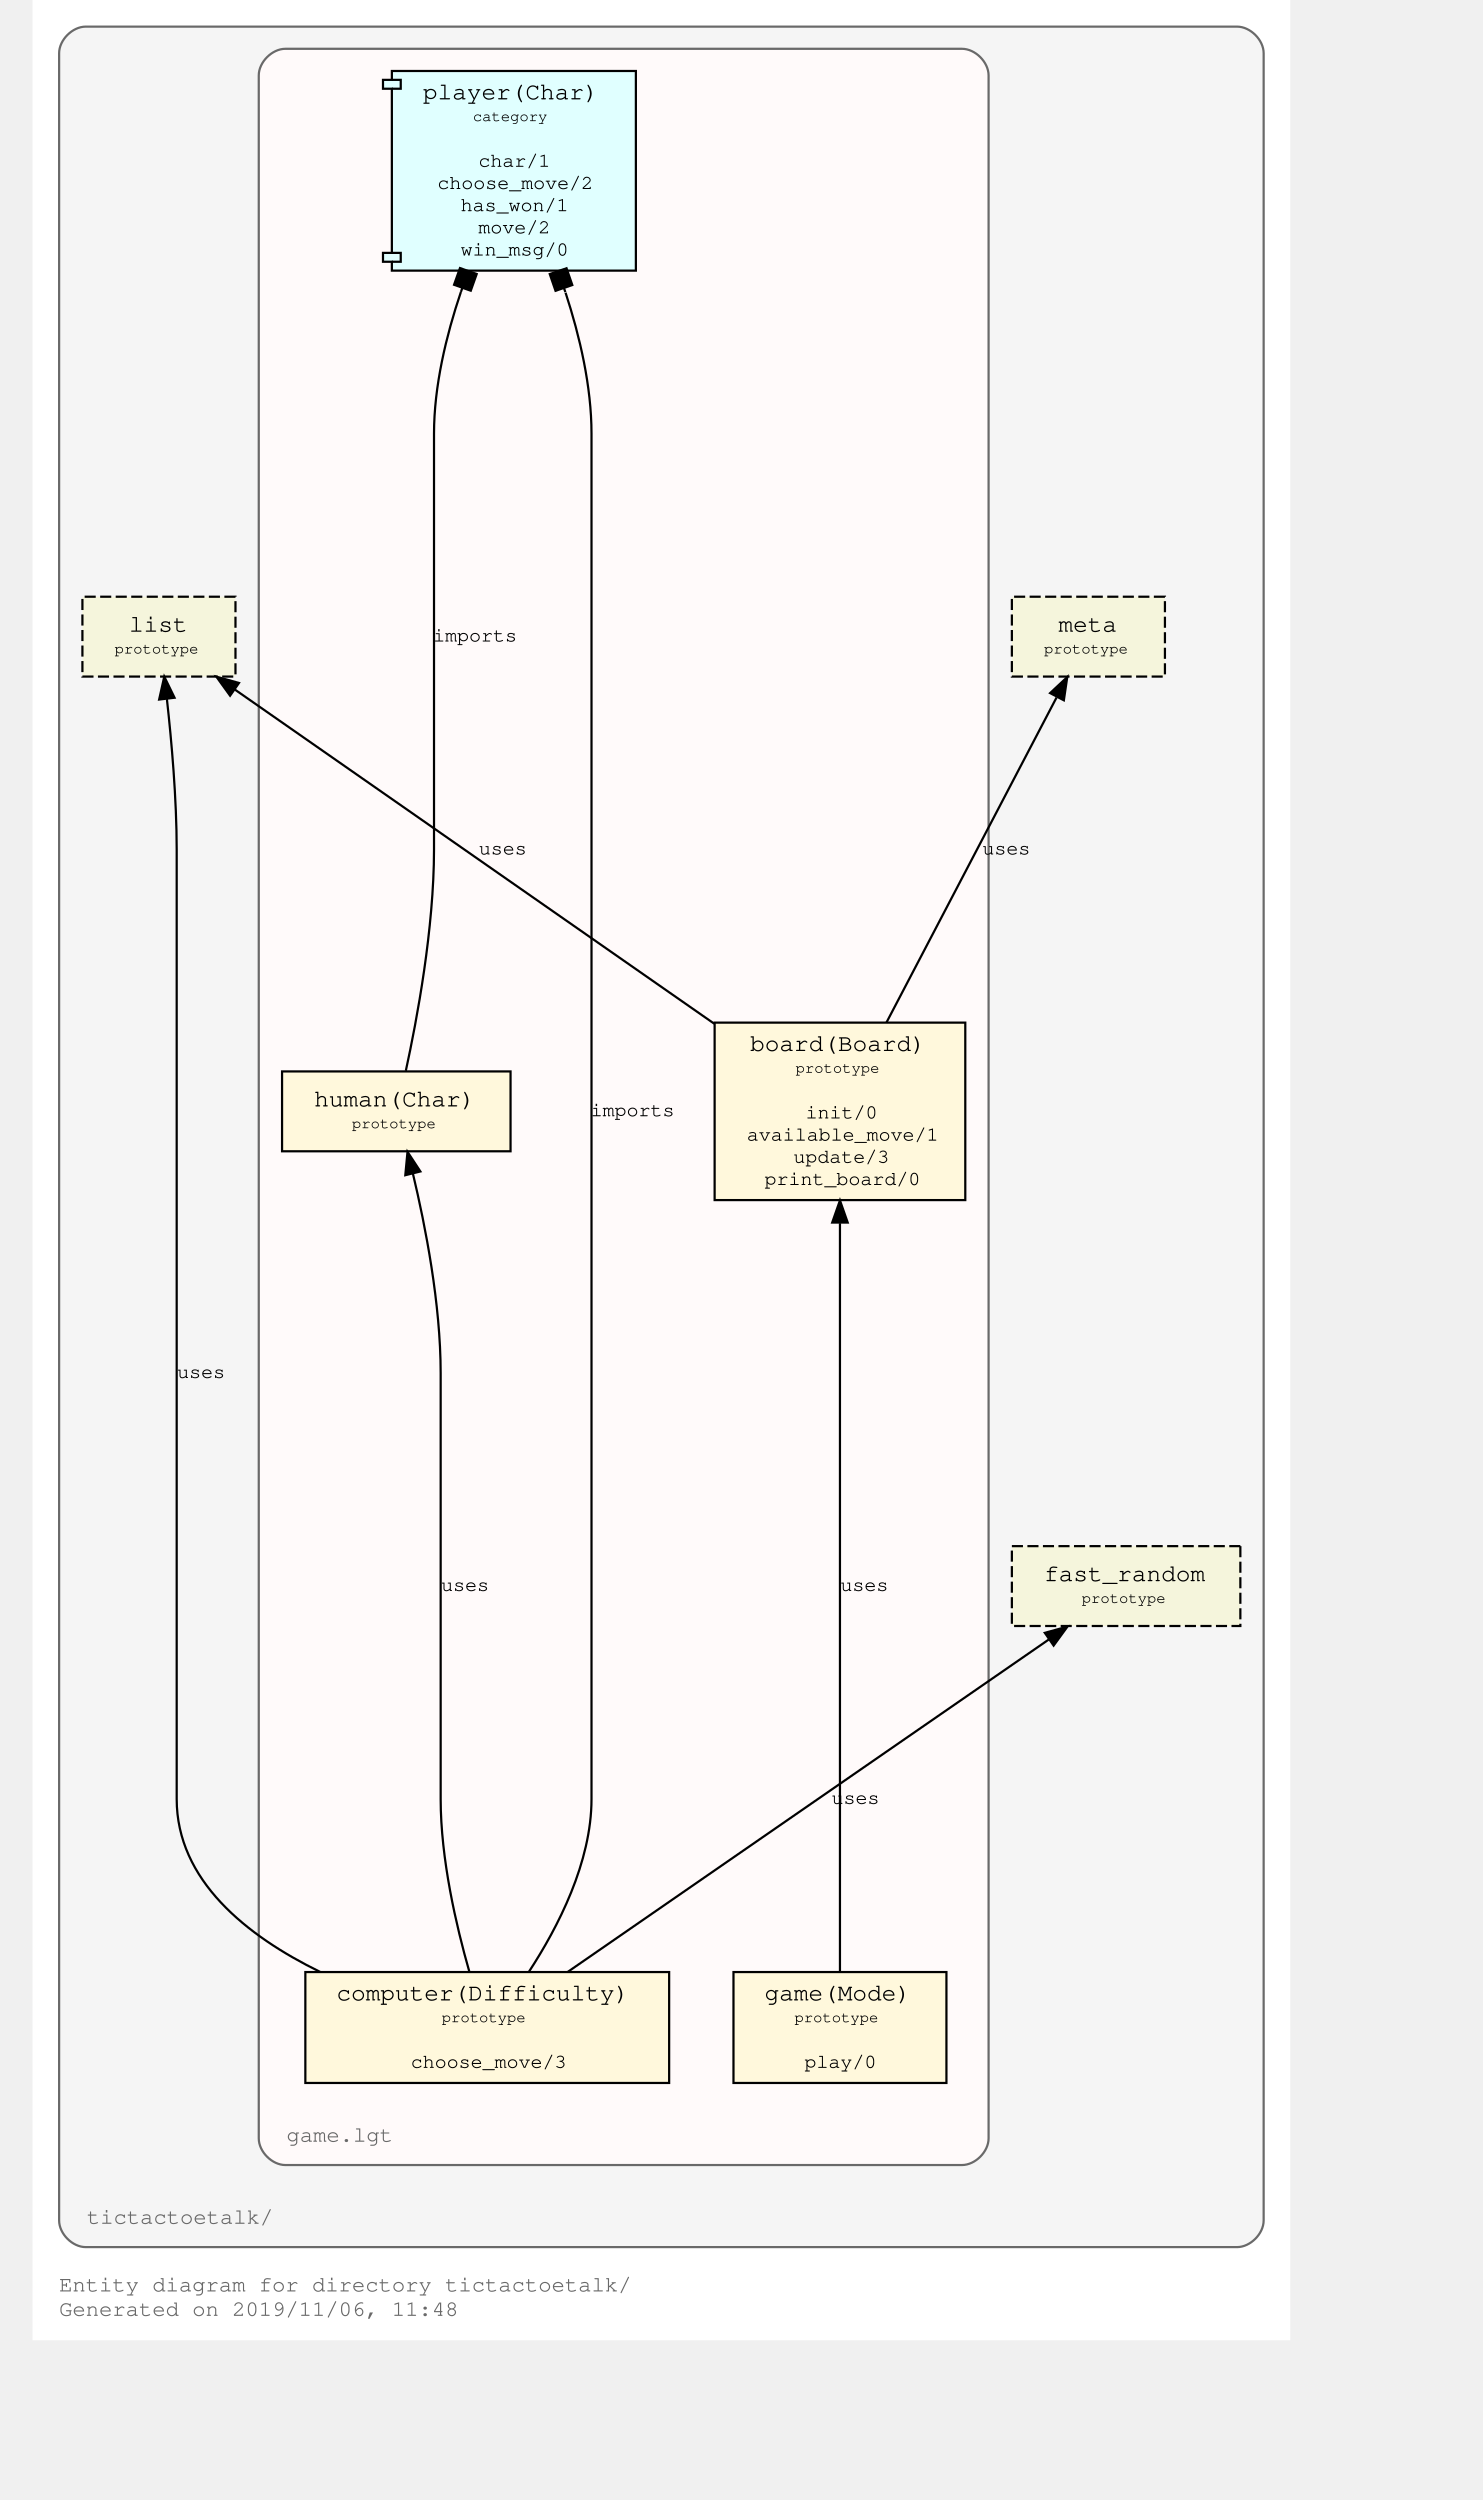
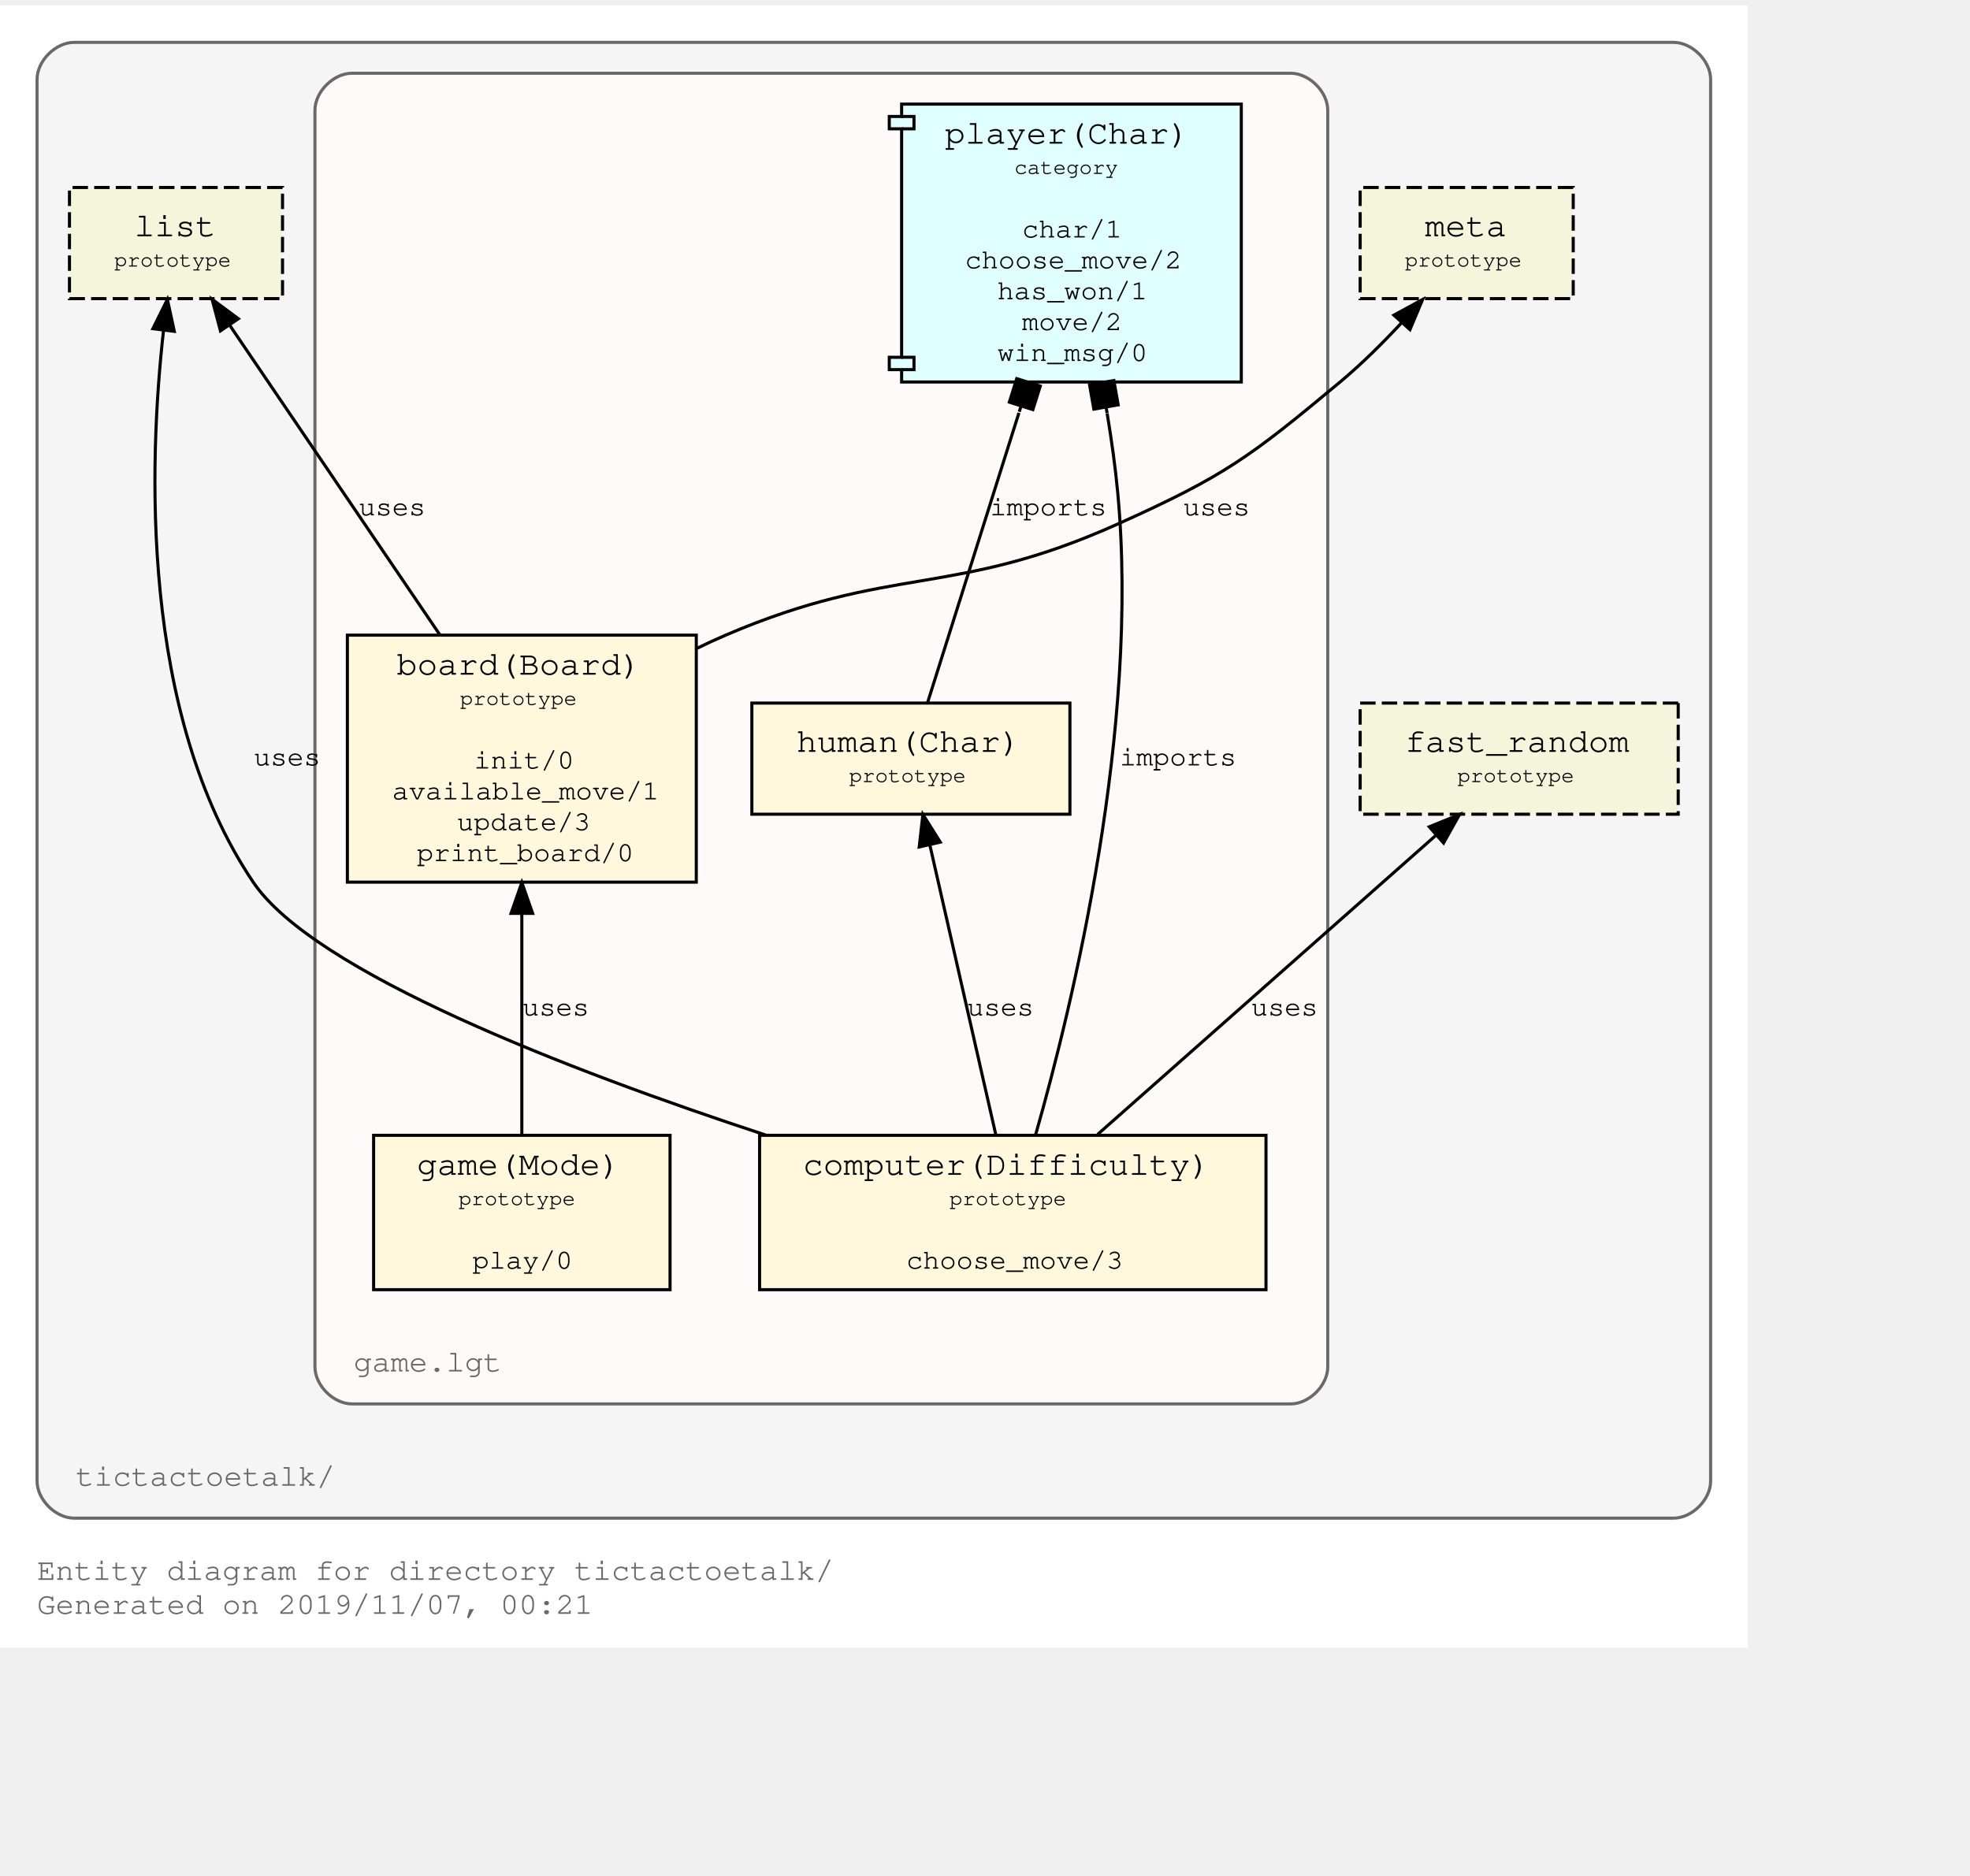
- <svg xmlns="http://www.w3.org/2000/svg" xmlns:xlink="http://www.w3.org/1999/xlink" width="711pt" height="1199pt" viewBox="72.00 72.00 639.00 1127.00">
-   <g id="graph0" class="graph" transform="scale(1 1) rotate(0) translate(76 1123)">
-     <polygon fill="#ffffff" stroke="transparent" points="-4,4 -4,-1051 563,-1051 563,4 -4,4" />
-     <text text-anchor="start" x="8" y="-18" font-family="Courier,monospace" font-size="10.00" fill="#696969">Entity diagram for directory tictactoetalk/</text>
-     <text text-anchor="start" x="8" y="-7" font-family="Courier,monospace" font-size="10.00" fill="#696969">Generated on 2019/11/06, 11:48</text>
+ <svg xmlns="http://www.w3.org/2000/svg" xmlns:xlink="http://www.w3.org/1999/xlink" width="710pt" height="676pt" viewBox="72.00 72.00 638.00 604.00">
+   <g id="graph0" class="graph" transform="scale(1 1) rotate(0) translate(76 600)">
+     <polygon fill="white" stroke="transparent" points="-4,4 -4,-528 562,-528 562,4 -4,4" />
+     <text text-anchor="start" x="8" y="-18" font-family="Courier,monospace" font-size="10.00" fill="dimgray">Entity diagram for directory tictactoetalk/</text>
+     <text text-anchor="start" x="8" y="-7" font-family="Courier,monospace" font-size="10.00" fill="dimgray">Generated on 2019/11/07, 00:21</text>
    <g id="clust1" class="cluster">
      <g id="a_clust1">
        <a xlink:title="tictactoetalk/">
-           <path fill="#f5f5f5" stroke="#696969" d="M20,-38C20,-38 539,-38 539,-38 545,-38 551,-44 551,-50 551,-50 551,-1027 551,-1027 551,-1033 545,-1039 539,-1039 539,-1039 20,-1039 20,-1039 14,-1039 8,-1033 8,-1027 8,-1027 8,-50 8,-50 8,-44 14,-38 20,-38" />
-           <text text-anchor="start" x="20.5" y="-48.5" font-family="Courier,monospace" font-size="10.00" fill="#696969">tictactoetalk/</text>
+           <path fill="whitesmoke" stroke="dimgray" d="M20,-38C20,-38 538,-38 538,-38 544,-38 550,-44 550,-50 550,-50 550,-504 550,-504 550,-510 544,-516 538,-516 538,-516 20,-516 20,-516 14,-516 8,-510 8,-504 8,-504 8,-50 8,-50 8,-44 14,-38 20,-38" />
+           <text text-anchor="start" x="20.5" y="-48.5" font-family="Courier,monospace" font-size="10.00" fill="dimgray">tictactoetalk/</text>
        </a>
      </g>
    </g>
    <g id="clust3" class="cluster">
      <g id="a_clust3">
        <a xlink:title="tictactoetalk/game.lgt">
-           <path fill="#fffafa" stroke="#696969" d="M110,-75C110,-75 415,-75 415,-75 421,-75 427,-81 427,-87 427,-87 427,-1017 427,-1017 427,-1023 421,-1029 415,-1029 415,-1029 110,-1029 110,-1029 104,-1029 98,-1023 98,-1017 98,-1017 98,-87 98,-87 98,-81 104,-75 110,-75" />
-           <text text-anchor="start" x="110.5" y="-85.5" font-family="Courier,monospace" font-size="10.00" fill="#696969">game.lgt</text>
+           <path fill="snow" stroke="dimgray" d="M110,-75C110,-75 414,-75 414,-75 420,-75 426,-81 426,-87 426,-87 426,-494 426,-494 426,-500 420,-506 414,-506 414,-506 110,-506 110,-506 104,-506 98,-500 98,-494 98,-494 98,-87 98,-87 98,-81 104,-75 110,-75" />
+           <text text-anchor="start" x="110.5" y="-85.5" font-family="Courier,monospace" font-size="10.00" fill="dimgray">game.lgt</text>
        </a>
      </g>
    </g>
    <g id="node1" class="node">
      <g id="a_node1">
        <a xlink:title="prototype">
-           <polygon fill="#fff8dc" stroke="#000000" points="416.5,-590 303.5,-590 303.5,-510 416.5,-510 416.5,-590" />
-           <text text-anchor="start" x="312" y="-577.8" font-family="Courier,monospace" font-size="9.00" fill="#000000"> </text>
-           <text text-anchor="start" x="319.5" y="-577.2" font-family="Courier,monospace" font-size="11.00" fill="#000000">board(Board)</text>
-           <text text-anchor="start" x="403" y="-577.8" font-family="Courier,monospace" font-size="9.00" fill="#000000"> </text>
-           <text text-anchor="start" x="312" y="-566.8" font-family="Courier,monospace" font-size="9.00" fill="#000000"> </text>
-           <text text-anchor="start" x="340" y="-567.4" font-family="Courier,monospace" font-size="7.00" fill="#000000">prototype</text>
-           <text text-anchor="start" x="403" y="-566.8" font-family="Courier,monospace" font-size="9.00" fill="#000000"> </text>
-           <text text-anchor="start" x="312" y="-556.8" font-family="Courier,monospace" font-size="9.00" fill="#000000"> </text>
-           <text text-anchor="start" x="312" y="-546.8" font-family="Courier,monospace" font-size="9.00" fill="#000000"> </text>
-           <text text-anchor="start" x="344.5" y="-546.8" font-family="Courier,monospace" font-size="9.00" fill="#000000">init/0</text>
-           <text text-anchor="start" x="403" y="-546.8" font-family="Courier,monospace" font-size="9.00" fill="#000000"> </text>
-           <text text-anchor="start" x="312" y="-536.8" font-family="Courier,monospace" font-size="9.00" fill="#000000"> </text>
-           <text text-anchor="start" x="318" y="-536.8" font-family="Courier,monospace" font-size="9.00" fill="#000000">available_move/1</text>
-           <text text-anchor="start" x="403" y="-536.8" font-family="Courier,monospace" font-size="9.00" fill="#000000"> </text>
-           <text text-anchor="start" x="312" y="-526.8" font-family="Courier,monospace" font-size="9.00" fill="#000000"> </text>
-           <text text-anchor="start" x="339" y="-526.8" font-family="Courier,monospace" font-size="9.00" fill="#000000">update/3</text>
-           <text text-anchor="start" x="403" y="-526.8" font-family="Courier,monospace" font-size="9.00" fill="#000000"> </text>
-           <text text-anchor="start" x="312" y="-516.8" font-family="Courier,monospace" font-size="9.00" fill="#000000"> </text>
-           <text text-anchor="start" x="326" y="-516.8" font-family="Courier,monospace" font-size="9.00" fill="#000000">print_board/0</text>
-           <text text-anchor="start" x="403" y="-516.8" font-family="Courier,monospace" font-size="9.00" fill="#000000"> </text>
+           <polygon fill="cornsilk" stroke="black" points="221.5,-324 108.5,-324 108.5,-244 221.5,-244 221.5,-324" />
+           <text text-anchor="start" x="117" y="-311.8" font-family="Courier,monospace" font-size="9.00"> </text>
+           <text text-anchor="start" x="124.5" y="-311.2" font-family="Courier,monospace" font-size="11.00">board(Board)</text>
+           <text text-anchor="start" x="208" y="-311.8" font-family="Courier,monospace" font-size="9.00"> </text>
+           <text text-anchor="start" x="117" y="-300.8" font-family="Courier,monospace" font-size="9.00"> </text>
+           <text text-anchor="start" x="145" y="-301.4" font-family="Courier,monospace" font-size="7.00">prototype</text>
+           <text text-anchor="start" x="208" y="-300.8" font-family="Courier,monospace" font-size="9.00"> </text>
+           <text text-anchor="start" x="117" y="-290.8" font-family="Courier,monospace" font-size="9.00"> </text>
+           <text text-anchor="start" x="117" y="-280.8" font-family="Courier,monospace" font-size="9.00"> </text>
+           <text text-anchor="start" x="149.5" y="-280.8" font-family="Courier,monospace" font-size="9.00">init/0</text>
+           <text text-anchor="start" x="208" y="-280.8" font-family="Courier,monospace" font-size="9.00"> </text>
+           <text text-anchor="start" x="117" y="-270.8" font-family="Courier,monospace" font-size="9.00"> </text>
+           <text text-anchor="start" x="123" y="-270.8" font-family="Courier,monospace" font-size="9.00">available_move/1</text>
+           <text text-anchor="start" x="208" y="-270.8" font-family="Courier,monospace" font-size="9.00"> </text>
+           <text text-anchor="start" x="117" y="-260.8" font-family="Courier,monospace" font-size="9.00"> </text>
+           <text text-anchor="start" x="144" y="-260.8" font-family="Courier,monospace" font-size="9.00">update/3</text>
+           <text text-anchor="start" x="208" y="-260.8" font-family="Courier,monospace" font-size="9.00"> </text>
+           <text text-anchor="start" x="117" y="-250.8" font-family="Courier,monospace" font-size="9.00"> </text>
+           <text text-anchor="start" x="131" y="-250.8" font-family="Courier,monospace" font-size="9.00">print_board/0</text>
+           <text text-anchor="start" x="208" y="-250.8" font-family="Courier,monospace" font-size="9.00"> </text>
        </a>
      </g>
    </g>
    <g id="node6" class="node">
      <g id="a_node6">
        <a xlink:title="prototype">
-           <polygon fill="#f5f5dc" stroke="#000000" stroke-dasharray="5,2" points="87.5,-782 18.5,-782 18.5,-746 87.5,-746 87.5,-782" />
-           <text text-anchor="start" x="27" y="-766.8" font-family="Courier,monospace" font-size="9.00" fill="#000000"> </text>
-           <text text-anchor="start" x="39.5" y="-766.2" font-family="Courier,monospace" font-size="11.00" fill="#000000">list</text>
-           <text text-anchor="start" x="74" y="-766.8" font-family="Courier,monospace" font-size="9.00" fill="#000000"> </text>
-           <text text-anchor="start" x="27" y="-755.8" font-family="Courier,monospace" font-size="9.00" fill="#000000"> </text>
-           <text text-anchor="start" x="33" y="-756.4" font-family="Courier,monospace" font-size="7.00" fill="#000000">prototype</text>
-           <text text-anchor="start" x="74" y="-755.8" font-family="Courier,monospace" font-size="9.00" fill="#000000"> </text>
+           <polygon fill="beige" stroke="black" stroke-dasharray="5,2" points="87.5,-469 18.5,-469 18.5,-433 87.5,-433 87.5,-469" />
+           <text text-anchor="start" x="27" y="-453.8" font-family="Courier,monospace" font-size="9.00"> </text>
+           <text text-anchor="start" x="39.5" y="-453.2" font-family="Courier,monospace" font-size="11.00">list</text>
+           <text text-anchor="start" x="74" y="-453.8" font-family="Courier,monospace" font-size="9.00"> </text>
+           <text text-anchor="start" x="27" y="-442.8" font-family="Courier,monospace" font-size="9.00"> </text>
+           <text text-anchor="start" x="33" y="-443.4" font-family="Courier,monospace" font-size="7.00">prototype</text>
+           <text text-anchor="start" x="74" y="-442.8" font-family="Courier,monospace" font-size="9.00"> </text>
        </a>
      </g>
    </g>
    <g id="edge1" class="edge">
-       <path fill="none" stroke="#000000" d="M303.334,-589.5C239.984,-633.659 139.444,-703.742 87.142,-740.201" />
-       <polygon fill="#000000" stroke="#000000" points="85.072,-737.377 78.87,-745.967 89.075,-743.12 85.072,-737.377" />
+       <path fill="none" stroke="black" d="M138.46,-324.1C117.42,-355.1 88.63,-397.52 70.42,-424.34" />
+       <polygon fill="black" stroke="black" points="67.4,-422.56 64.68,-432.8 73.19,-426.49 67.4,-422.56" />
      <g id="a_edge1-label">
        <a xlink:title="uses">
-           <text text-anchor="middle" x="208" y="-665.8" font-family="Courier,monospace" font-size="9.00" fill="#000000">uses</text>
+           <text text-anchor="middle" x="123" y="-362.8" font-family="Courier,monospace" font-size="9.00">uses</text>
        </a>
      </g>
    </g>
    <g id="node7" class="node">
      <g id="a_node7">
        <a xlink:title="prototype">
-           <polygon fill="#f5f5dc" stroke="#000000" stroke-dasharray="5,2" points="506.5,-782 437.5,-782 437.5,-746 506.5,-746 506.5,-782" />
-           <text text-anchor="start" x="446" y="-766.8" font-family="Courier,monospace" font-size="9.00" fill="#000000"> </text>
-           <text text-anchor="start" x="458.5" y="-766.2" font-family="Courier,monospace" font-size="11.00" fill="#000000">meta</text>
-           <text text-anchor="start" x="493" y="-766.8" font-family="Courier,monospace" font-size="9.00" fill="#000000"> </text>
-           <text text-anchor="start" x="446" y="-755.8" font-family="Courier,monospace" font-size="9.00" fill="#000000"> </text>
-           <text text-anchor="start" x="452" y="-756.4" font-family="Courier,monospace" font-size="7.00" fill="#000000">prototype</text>
-           <text text-anchor="start" x="493" y="-755.8" font-family="Courier,monospace" font-size="9.00" fill="#000000"> </text>
+           <polygon fill="beige" stroke="black" stroke-dasharray="5,2" points="505.5,-469 436.5,-469 436.5,-433 505.5,-433 505.5,-469" />
+           <text text-anchor="start" x="445" y="-453.8" font-family="Courier,monospace" font-size="9.00"> </text>
+           <text text-anchor="start" x="457.5" y="-453.2" font-family="Courier,monospace" font-size="11.00">meta</text>
+           <text text-anchor="start" x="492" y="-453.8" font-family="Courier,monospace" font-size="9.00"> </text>
+           <text text-anchor="start" x="445" y="-442.8" font-family="Courier,monospace" font-size="9.00"> </text>
+           <text text-anchor="start" x="451" y="-443.4" font-family="Courier,monospace" font-size="7.00">prototype</text>
+           <text text-anchor="start" x="492" y="-442.8" font-family="Courier,monospace" font-size="9.00"> </text>
        </a>
      </g>
    </g>
    <g id="edge2" class="edge">
-       <path fill="none" stroke="#000000" d="M380.935,-590.001C403.311,-632.756 438.186,-699.391 457.643,-736.568" />
-       <polygon fill="#000000" stroke="#000000" points="454.732,-738.554 462.47,-745.791 460.934,-735.308 454.732,-738.554" />
+       <path fill="none" stroke="black" d="M221.76,-319.75C224.85,-321.26 227.94,-322.69 231,-324 284.92,-347.11 304.49,-335.95 358,-360 392.64,-375.57 400.82,-381.69 430,-406 436.92,-411.76 443.83,-418.64 449.95,-425.22" />
+       <polygon fill="black" stroke="black" points="447.43,-427.65 456.73,-432.73 452.63,-422.96 447.43,-427.65" />
      <g id="a_edge2-label">
        <a xlink:title="uses">
-           <text text-anchor="middle" x="435" y="-665.8" font-family="Courier,monospace" font-size="9.00" fill="#000000">uses</text>
+           <text text-anchor="middle" x="390" y="-362.8" font-family="Courier,monospace" font-size="9.00">uses</text>
        </a>
      </g>
    </g>
    <g id="node2" class="node">
      <g id="a_node2">
        <a xlink:title="prototype">
-           <polygon fill="#fff8dc" stroke="#000000" points="211.5,-568 108.5,-568 108.5,-532 211.5,-532 211.5,-568" />
-           <text text-anchor="start" x="117" y="-552.8" font-family="Courier,monospace" font-size="9.00" fill="#000000"> </text>
-           <text text-anchor="start" x="123" y="-552.2" font-family="Courier,monospace" font-size="11.00" fill="#000000">human(Char)</text>
-           <text text-anchor="start" x="198" y="-552.8" font-family="Courier,monospace" font-size="9.00" fill="#000000"> </text>
-           <text text-anchor="start" x="117" y="-541.8" font-family="Courier,monospace" font-size="9.00" fill="#000000"> </text>
-           <text text-anchor="start" x="140" y="-542.4" font-family="Courier,monospace" font-size="7.00" fill="#000000">prototype</text>
-           <text text-anchor="start" x="198" y="-541.8" font-family="Courier,monospace" font-size="9.00" fill="#000000"> </text>
+           <polygon fill="cornsilk" stroke="black" points="342.5,-302 239.5,-302 239.5,-266 342.5,-266 342.5,-302" />
+           <text text-anchor="start" x="248" y="-286.8" font-family="Courier,monospace" font-size="9.00"> </text>
+           <text text-anchor="start" x="254" y="-286.2" font-family="Courier,monospace" font-size="11.00">human(Char)</text>
+           <text text-anchor="start" x="329" y="-286.8" font-family="Courier,monospace" font-size="9.00"> </text>
+           <text text-anchor="start" x="248" y="-275.8" font-family="Courier,monospace" font-size="9.00"> </text>
+           <text text-anchor="start" x="271" y="-276.4" font-family="Courier,monospace" font-size="7.00">prototype</text>
+           <text text-anchor="start" x="329" y="-275.8" font-family="Courier,monospace" font-size="9.00"> </text>
        </a>
      </g>
    </g>
    <g id="node5" class="node">
      <g id="a_node5">
        <a xlink:title="category">
-           <polygon fill="#e0ffff" stroke="#000000" points="268,-1019 158,-1019 158,-1015 154,-1015 154,-1011 158,-1011 158,-937 154,-937 154,-933 158,-933 158,-929 268,-929 268,-1019" />
-           <polyline fill="none" stroke="#000000" points="158,-1015 162,-1015 162,-1011 158,-1011 " />
-           <polyline fill="none" stroke="#000000" points="158,-937 162,-937 162,-933 158,-933 " />
-           <text text-anchor="start" x="166" y="-1006.8" font-family="Courier,monospace" font-size="9.00" fill="#000000"> </text>
-           <text text-anchor="start" x="172" y="-1006.2" font-family="Courier,monospace" font-size="11.00" fill="#000000">player(Char)</text>
-           <text text-anchor="start" x="254" y="-1006.8" font-family="Courier,monospace" font-size="9.00" fill="#000000"> </text>
-           <text text-anchor="start" x="166" y="-995.8" font-family="Courier,monospace" font-size="9.00" fill="#000000"> </text>
-           <text text-anchor="start" x="194.5" y="-996.4" font-family="Courier,monospace" font-size="7.00" fill="#000000">category</text>
-           <text text-anchor="start" x="254" y="-995.8" font-family="Courier,monospace" font-size="9.00" fill="#000000"> </text>
-           <text text-anchor="start" x="166" y="-985.8" font-family="Courier,monospace" font-size="9.00" fill="#000000"> </text>
-           <text text-anchor="start" x="166" y="-975.8" font-family="Courier,monospace" font-size="9.00" fill="#000000"> </text>
-           <text text-anchor="start" x="197" y="-975.8" font-family="Courier,monospace" font-size="9.00" fill="#000000">char/1</text>
-           <text text-anchor="start" x="254" y="-975.8" font-family="Courier,monospace" font-size="9.00" fill="#000000"> </text>
-           <text text-anchor="start" x="166" y="-965.8" font-family="Courier,monospace" font-size="9.00" fill="#000000"> </text>
-           <text text-anchor="start" x="178.5" y="-965.8" font-family="Courier,monospace" font-size="9.00" fill="#000000">choose_move/2</text>
-           <text text-anchor="start" x="254" y="-965.8" font-family="Courier,monospace" font-size="9.00" fill="#000000"> </text>
-           <text text-anchor="start" x="166" y="-955.8" font-family="Courier,monospace" font-size="9.00" fill="#000000"> </text>
-           <text text-anchor="start" x="189" y="-955.8" font-family="Courier,monospace" font-size="9.00" fill="#000000">has_won/1</text>
-           <text text-anchor="start" x="254" y="-955.8" font-family="Courier,monospace" font-size="9.00" fill="#000000"> </text>
-           <text text-anchor="start" x="166" y="-945.8" font-family="Courier,monospace" font-size="9.00" fill="#000000"> </text>
-           <text text-anchor="start" x="197" y="-945.8" font-family="Courier,monospace" font-size="9.00" fill="#000000">move/2</text>
-           <text text-anchor="start" x="254" y="-945.8" font-family="Courier,monospace" font-size="9.00" fill="#000000"> </text>
-           <text text-anchor="start" x="166" y="-935.8" font-family="Courier,monospace" font-size="9.00" fill="#000000"> </text>
-           <text text-anchor="start" x="189" y="-935.8" font-family="Courier,monospace" font-size="9.00" fill="#000000">win_msg/0</text>
-           <text text-anchor="start" x="254" y="-935.8" font-family="Courier,monospace" font-size="9.00" fill="#000000"> </text>
+           <polygon fill="lightcyan" stroke="black" points="398,-496 288,-496 288,-492 284,-492 284,-488 288,-488 288,-414 284,-414 284,-410 288,-410 288,-406 398,-406 398,-496" />
+           <polyline fill="none" stroke="black" points="288,-492 292,-492 292,-488 288,-488 " />
+           <polyline fill="none" stroke="black" points="288,-414 292,-414 292,-410 288,-410 " />
+           <text text-anchor="start" x="296" y="-483.8" font-family="Courier,monospace" font-size="9.00"> </text>
+           <text text-anchor="start" x="302" y="-483.2" font-family="Courier,monospace" font-size="11.00">player(Char)</text>
+           <text text-anchor="start" x="384" y="-483.8" font-family="Courier,monospace" font-size="9.00"> </text>
+           <text text-anchor="start" x="296" y="-472.8" font-family="Courier,monospace" font-size="9.00"> </text>
+           <text text-anchor="start" x="324.5" y="-473.4" font-family="Courier,monospace" font-size="7.00">category</text>
+           <text text-anchor="start" x="384" y="-472.8" font-family="Courier,monospace" font-size="9.00"> </text>
+           <text text-anchor="start" x="296" y="-462.8" font-family="Courier,monospace" font-size="9.00"> </text>
+           <text text-anchor="start" x="296" y="-452.8" font-family="Courier,monospace" font-size="9.00"> </text>
+           <text text-anchor="start" x="327" y="-452.8" font-family="Courier,monospace" font-size="9.00">char/1</text>
+           <text text-anchor="start" x="384" y="-452.8" font-family="Courier,monospace" font-size="9.00"> </text>
+           <text text-anchor="start" x="296" y="-442.8" font-family="Courier,monospace" font-size="9.00"> </text>
+           <text text-anchor="start" x="308.5" y="-442.8" font-family="Courier,monospace" font-size="9.00">choose_move/2</text>
+           <text text-anchor="start" x="384" y="-442.8" font-family="Courier,monospace" font-size="9.00"> </text>
+           <text text-anchor="start" x="296" y="-432.8" font-family="Courier,monospace" font-size="9.00"> </text>
+           <text text-anchor="start" x="319" y="-432.8" font-family="Courier,monospace" font-size="9.00">has_won/1</text>
+           <text text-anchor="start" x="384" y="-432.8" font-family="Courier,monospace" font-size="9.00"> </text>
+           <text text-anchor="start" x="296" y="-422.8" font-family="Courier,monospace" font-size="9.00"> </text>
+           <text text-anchor="start" x="327" y="-422.8" font-family="Courier,monospace" font-size="9.00">move/2</text>
+           <text text-anchor="start" x="384" y="-422.8" font-family="Courier,monospace" font-size="9.00"> </text>
+           <text text-anchor="start" x="296" y="-412.8" font-family="Courier,monospace" font-size="9.00"> </text>
+           <text text-anchor="start" x="319" y="-412.8" font-family="Courier,monospace" font-size="9.00">win_msg/0</text>
+           <text text-anchor="start" x="384" y="-412.8" font-family="Courier,monospace" font-size="9.00"> </text>
        </a>
      </g>
    </g>
    <g id="edge3" class="edge">
-       <path fill="none" stroke="#000000" d="M164.29,-568.278C169.326,-591.37 177,-632.4 177,-668 177,-668 177,-668 177,-855.5 177,-876.934 182.459,-899.644 189.125,-919.386" />
-       <polygon fill="#000000" stroke="#000000" points="196.245,-927.481 188.707,-930.159 186.029,-922.621 193.568,-919.943 196.245,-927.481" />
-       <polyline fill="none" stroke="#000000" points="189.798,-921.282 189.129,-919.397 " />
+       <path fill="none" stroke="black" d="M296.37,-302.04C303.31,-324.05 315.71,-363.42 325.99,-396.01" />
+       <polygon fill="black" stroke="black" points="332.91,-404.68 325.28,-407.09 322.88,-399.46 330.51,-397.05 332.91,-404.68" />
+       <polyline fill="none" stroke="black" points="326.69,-398.25 326.09,-396.35 " />
      <g id="a_edge3-label">
        <a xlink:title="imports">
-           <text text-anchor="middle" x="195.5" y="-761.8" font-family="Courier,monospace" font-size="9.00" fill="#000000">imports</text>
+           <text text-anchor="middle" x="335.5" y="-362.8" font-family="Courier,monospace" font-size="9.00">imports</text>
        </a>
      </g>
    </g>
    <g id="node3" class="node">
      <g id="a_node3">
        <a xlink:title="prototype">
-           <polygon fill="#fff8dc" stroke="#000000" points="283,-162 119,-162 119,-112 283,-112 283,-162" />
-           <text text-anchor="start" x="127" y="-149.8" font-family="Courier,monospace" font-size="9.00" fill="#000000"> </text>
-           <text text-anchor="start" x="133" y="-149.2" font-family="Courier,monospace" font-size="11.00" fill="#000000">computer(Difficulty)</text>
-           <text text-anchor="start" x="269" y="-149.8" font-family="Courier,monospace" font-size="9.00" fill="#000000"> </text>
-           <text text-anchor="start" x="127" y="-138.8" font-family="Courier,monospace" font-size="9.00" fill="#000000"> </text>
-           <text text-anchor="start" x="180.5" y="-139.4" font-family="Courier,monospace" font-size="7.00" fill="#000000">prototype</text>
-           <text text-anchor="start" x="269" y="-138.8" font-family="Courier,monospace" font-size="9.00" fill="#000000"> </text>
-           <text text-anchor="start" x="127" y="-128.8" font-family="Courier,monospace" font-size="9.00" fill="#000000"> </text>
-           <text text-anchor="start" x="127" y="-118.8" font-family="Courier,monospace" font-size="9.00" fill="#000000"> </text>
-           <text text-anchor="start" x="166.5" y="-118.8" font-family="Courier,monospace" font-size="9.00" fill="#000000">choose_move/3</text>
-           <text text-anchor="start" x="269" y="-118.8" font-family="Courier,monospace" font-size="9.00" fill="#000000"> </text>
+           <polygon fill="cornsilk" stroke="black" points="406,-162 242,-162 242,-112 406,-112 406,-162" />
+           <text text-anchor="start" x="250" y="-149.8" font-family="Courier,monospace" font-size="9.00"> </text>
+           <text text-anchor="start" x="256" y="-149.2" font-family="Courier,monospace" font-size="11.00">computer(Difficulty)</text>
+           <text text-anchor="start" x="392" y="-149.8" font-family="Courier,monospace" font-size="9.00"> </text>
+           <text text-anchor="start" x="250" y="-138.8" font-family="Courier,monospace" font-size="9.00"> </text>
+           <text text-anchor="start" x="303.5" y="-139.4" font-family="Courier,monospace" font-size="7.00">prototype</text>
+           <text text-anchor="start" x="392" y="-138.8" font-family="Courier,monospace" font-size="9.00"> </text>
+           <text text-anchor="start" x="250" y="-128.8" font-family="Courier,monospace" font-size="9.00"> </text>
+           <text text-anchor="start" x="250" y="-118.8" font-family="Courier,monospace" font-size="9.00"> </text>
+           <text text-anchor="start" x="289.5" y="-118.8" font-family="Courier,monospace" font-size="9.00">choose_move/3</text>
+           <text text-anchor="start" x="392" y="-118.8" font-family="Courier,monospace" font-size="9.00"> </text>
        </a>
      </g>
    </g>
    <g id="edge5" class="edge">
-       <path fill="none" stroke="#000000" d="M192.941,-162.107C187.019,-182.785 180,-212.99 180,-240 180,-240 180,-240 180,-432 180,-463.132 173.149,-498.242 167.467,-522.01" />
-       <polygon fill="#000000" stroke="#000000" points="164.057,-521.219 165.047,-531.767 170.851,-522.904 164.057,-521.219" />
+       <path fill="none" stroke="black" d="M318.48,-162.27C312.58,-188.18 303.26,-229.12 297.14,-256.02" />
+       <polygon fill="black" stroke="black" points="293.69,-255.4 294.89,-265.92 300.52,-256.95 293.69,-255.4" />
      <g id="a_edge5-label">
        <a xlink:title="uses">
-           <text text-anchor="middle" x="191" y="-333.8" font-family="Courier,monospace" font-size="9.00" fill="#000000">uses</text>
+           <text text-anchor="middle" x="320" y="-200.8" font-family="Courier,monospace" font-size="9.00">uses</text>
        </a>
      </g>
    </g>
    <g id="edge4" class="edge">
-       <path fill="none" stroke="#000000" d="M219.846,-162.226C232.922,-182.24 248,-211.499 248,-240 248,-240 248,-240 248,-855.5 248,-876.787 242.741,-899.377 236.3,-919.061" />
-       <polygon fill="#000000" stroke="#000000" points="236.735,-930.072 229.172,-927.465 231.779,-919.902 239.343,-922.509 236.735,-930.072" />
-       <polyline fill="none" stroke="#000000" points="235.561,-921.205 236.213,-919.314 " />
+       <path fill="none" stroke="black" d="M331.42,-162.28C343.43,-204.4 365.08,-293.8 358,-370 357.22,-378.39 355.99,-387.22 354.56,-395.82" />
+       <polygon fill="black" stroke="black" points="356.74,-406.47 348.87,-405.08 350.25,-397.2 358.13,-398.59 356.74,-406.47" />
+       <polyline fill="none" stroke="black" points="354.19,-397.9 354.54,-395.93 " />
      <g id="a_edge4-label">
        <a xlink:title="imports">
-           <text text-anchor="middle" x="266.5" y="-547.8" font-family="Courier,monospace" font-size="9.00" fill="#000000">imports</text>
+           <text text-anchor="middle" x="377.5" y="-281.8" font-family="Courier,monospace" font-size="9.00">imports</text>
        </a>
      </g>
    </g>
    <g id="edge7" class="edge">
-       <path fill="none" stroke="#000000" d="M125.673,-162.059C92.536,-178.275 61,-203.338 61,-240 61,-240 61,-240 61,-668 61,-690.895 58.712,-716.755 56.584,-735.863" />
-       <polygon fill="#000000" stroke="#000000" points="53.085,-735.651 55.4,-745.99 60.037,-736.464 53.085,-735.651" />
+       <path fill="none" stroke="black" d="M244.01,-162.07C179.95,-183.13 97.65,-214.83 78,-244 41.16,-298.7 44.22,-380.51 48.96,-422.68" />
+       <polygon fill="black" stroke="black" points="45.5,-423.26 50.21,-432.75 52.45,-422.4 45.5,-423.26" />
      <g id="a_edge7-label">
        <a xlink:title="uses">
-           <text text-anchor="middle" x="72" y="-429.8" font-family="Courier,monospace" font-size="9.00" fill="#000000">uses</text>
+           <text text-anchor="middle" x="89" y="-281.8" font-family="Courier,monospace" font-size="9.00">uses</text>
        </a>
      </g>
    </g>
    <g id="node8" class="node">
      <g id="a_node8">
        <a xlink:title="prototype">
-           <polygon fill="#f5f5dc" stroke="#000000" stroke-dasharray="5,2" points="540.5,-354 437.5,-354 437.5,-318 540.5,-318 540.5,-354" />
-           <text text-anchor="start" x="446" y="-338.8" font-family="Courier,monospace" font-size="9.00" fill="#000000"> </text>
-           <text text-anchor="start" x="452" y="-338.2" font-family="Courier,monospace" font-size="11.00" fill="#000000">fast_random</text>
-           <text text-anchor="start" x="527" y="-338.8" font-family="Courier,monospace" font-size="9.00" fill="#000000"> </text>
-           <text text-anchor="start" x="446" y="-327.8" font-family="Courier,monospace" font-size="9.00" fill="#000000"> </text>
-           <text text-anchor="start" x="469" y="-328.4" font-family="Courier,monospace" font-size="7.00" fill="#000000">prototype</text>
-           <text text-anchor="start" x="527" y="-327.8" font-family="Courier,monospace" font-size="9.00" fill="#000000"> </text>
+           <polygon fill="beige" stroke="black" stroke-dasharray="5,2" points="539.5,-302 436.5,-302 436.5,-266 539.5,-266 539.5,-302" />
+           <text text-anchor="start" x="445" y="-286.8" font-family="Courier,monospace" font-size="9.00"> </text>
+           <text text-anchor="start" x="451" y="-286.2" font-family="Courier,monospace" font-size="11.00">fast_random</text>
+           <text text-anchor="start" x="526" y="-286.8" font-family="Courier,monospace" font-size="9.00"> </text>
+           <text text-anchor="start" x="445" y="-275.8" font-family="Courier,monospace" font-size="9.00"> </text>
+           <text text-anchor="start" x="468" y="-276.4" font-family="Courier,monospace" font-size="7.00">prototype</text>
+           <text text-anchor="start" x="526" y="-275.8" font-family="Courier,monospace" font-size="9.00"> </text>
        </a>
      </g>
    </g>
    <g id="edge6" class="edge">
-       <path fill="none" stroke="#000000" d="M237.184,-162.002C292.968,-200.547 399.262,-273.993 454.198,-311.953" />
-       <polygon fill="#000000" stroke="#000000" points="452.342,-314.925 462.559,-317.73 456.321,-309.166 452.342,-314.925" />
+       <path fill="none" stroke="black" d="M351.45,-162.27C381.92,-189.21 430.78,-232.41 461.04,-259.17" />
+       <polygon fill="black" stroke="black" points="458.88,-261.92 468.69,-265.92 463.51,-256.68 458.88,-261.92" />
      <g id="a_edge6-label">
        <a xlink:title="uses">
-           <text text-anchor="middle" x="367" y="-237.8" font-family="Courier,monospace" font-size="9.00" fill="#000000">uses</text>
+           <text text-anchor="middle" x="412" y="-200.8" font-family="Courier,monospace" font-size="9.00">uses</text>
        </a>
      </g>
    </g>
    <g id="node4" class="node">
      <g id="a_node4">
        <a xlink:title="prototype">
-           <polygon fill="#fff8dc" stroke="#000000" points="408,-162 312,-162 312,-112 408,-112 408,-162" />
-           <text text-anchor="start" x="320" y="-149.8" font-family="Courier,monospace" font-size="9.00" fill="#000000"> </text>
-           <text text-anchor="start" x="326" y="-149.2" font-family="Courier,monospace" font-size="11.00" fill="#000000">game(Mode)</text>
-           <text text-anchor="start" x="394" y="-149.8" font-family="Courier,monospace" font-size="9.00" fill="#000000"> </text>
-           <text text-anchor="start" x="320" y="-138.8" font-family="Courier,monospace" font-size="9.00" fill="#000000"> </text>
-           <text text-anchor="start" x="339.5" y="-139.4" font-family="Courier,monospace" font-size="7.00" fill="#000000">prototype</text>
-           <text text-anchor="start" x="394" y="-138.8" font-family="Courier,monospace" font-size="9.00" fill="#000000"> </text>
-           <text text-anchor="start" x="320" y="-128.8" font-family="Courier,monospace" font-size="9.00" fill="#000000"> </text>
-           <text text-anchor="start" x="320" y="-118.8" font-family="Courier,monospace" font-size="9.00" fill="#000000"> </text>
-           <text text-anchor="start" x="344" y="-118.8" font-family="Courier,monospace" font-size="9.00" fill="#000000">play/0</text>
-           <text text-anchor="start" x="394" y="-118.8" font-family="Courier,monospace" font-size="9.00" fill="#000000"> </text>
+           <polygon fill="cornsilk" stroke="black" points="213,-162 117,-162 117,-112 213,-112 213,-162" />
+           <text text-anchor="start" x="125" y="-149.8" font-family="Courier,monospace" font-size="9.00"> </text>
+           <text text-anchor="start" x="131" y="-149.2" font-family="Courier,monospace" font-size="11.00">game(Mode)</text>
+           <text text-anchor="start" x="199" y="-149.8" font-family="Courier,monospace" font-size="9.00"> </text>
+           <text text-anchor="start" x="125" y="-138.8" font-family="Courier,monospace" font-size="9.00"> </text>
+           <text text-anchor="start" x="144.5" y="-139.4" font-family="Courier,monospace" font-size="7.00">prototype</text>
+           <text text-anchor="start" x="199" y="-138.8" font-family="Courier,monospace" font-size="9.00"> </text>
+           <text text-anchor="start" x="125" y="-128.8" font-family="Courier,monospace" font-size="9.00"> </text>
+           <text text-anchor="start" x="125" y="-118.8" font-family="Courier,monospace" font-size="9.00"> </text>
+           <text text-anchor="start" x="149" y="-118.8" font-family="Courier,monospace" font-size="9.00">play/0</text>
+           <text text-anchor="start" x="199" y="-118.8" font-family="Courier,monospace" font-size="9.00"> </text>
        </a>
      </g>
    </g>
    <g id="edge8" class="edge">
-       <path fill="none" stroke="#000000" d="M360,-162.397C360,-183.244 360,-213.535 360,-240 360,-240 360,-240 360,-432 360,-454.169 360,-478.682 360,-499.595" />
-       <polygon fill="#000000" stroke="#000000" points="356.5,-499.857 360,-509.857 363.5,-499.857 356.5,-499.857" />
+       <path fill="none" stroke="black" d="M165,-162.27C165,-181.74 165,-209.7 165,-233.82" />
+       <polygon fill="black" stroke="black" points="161.5,-233.88 165,-243.88 168.5,-233.88 161.5,-233.88" />
      <g id="a_edge8-label">
        <a xlink:title="uses">
-           <text text-anchor="middle" x="371" y="-333.8" font-family="Courier,monospace" font-size="9.00" fill="#000000">uses</text>
+           <text text-anchor="middle" x="176" y="-200.8" font-family="Courier,monospace" font-size="9.00">uses</text>
        </a>
      </g>
    </g>
  </g>
</svg>
